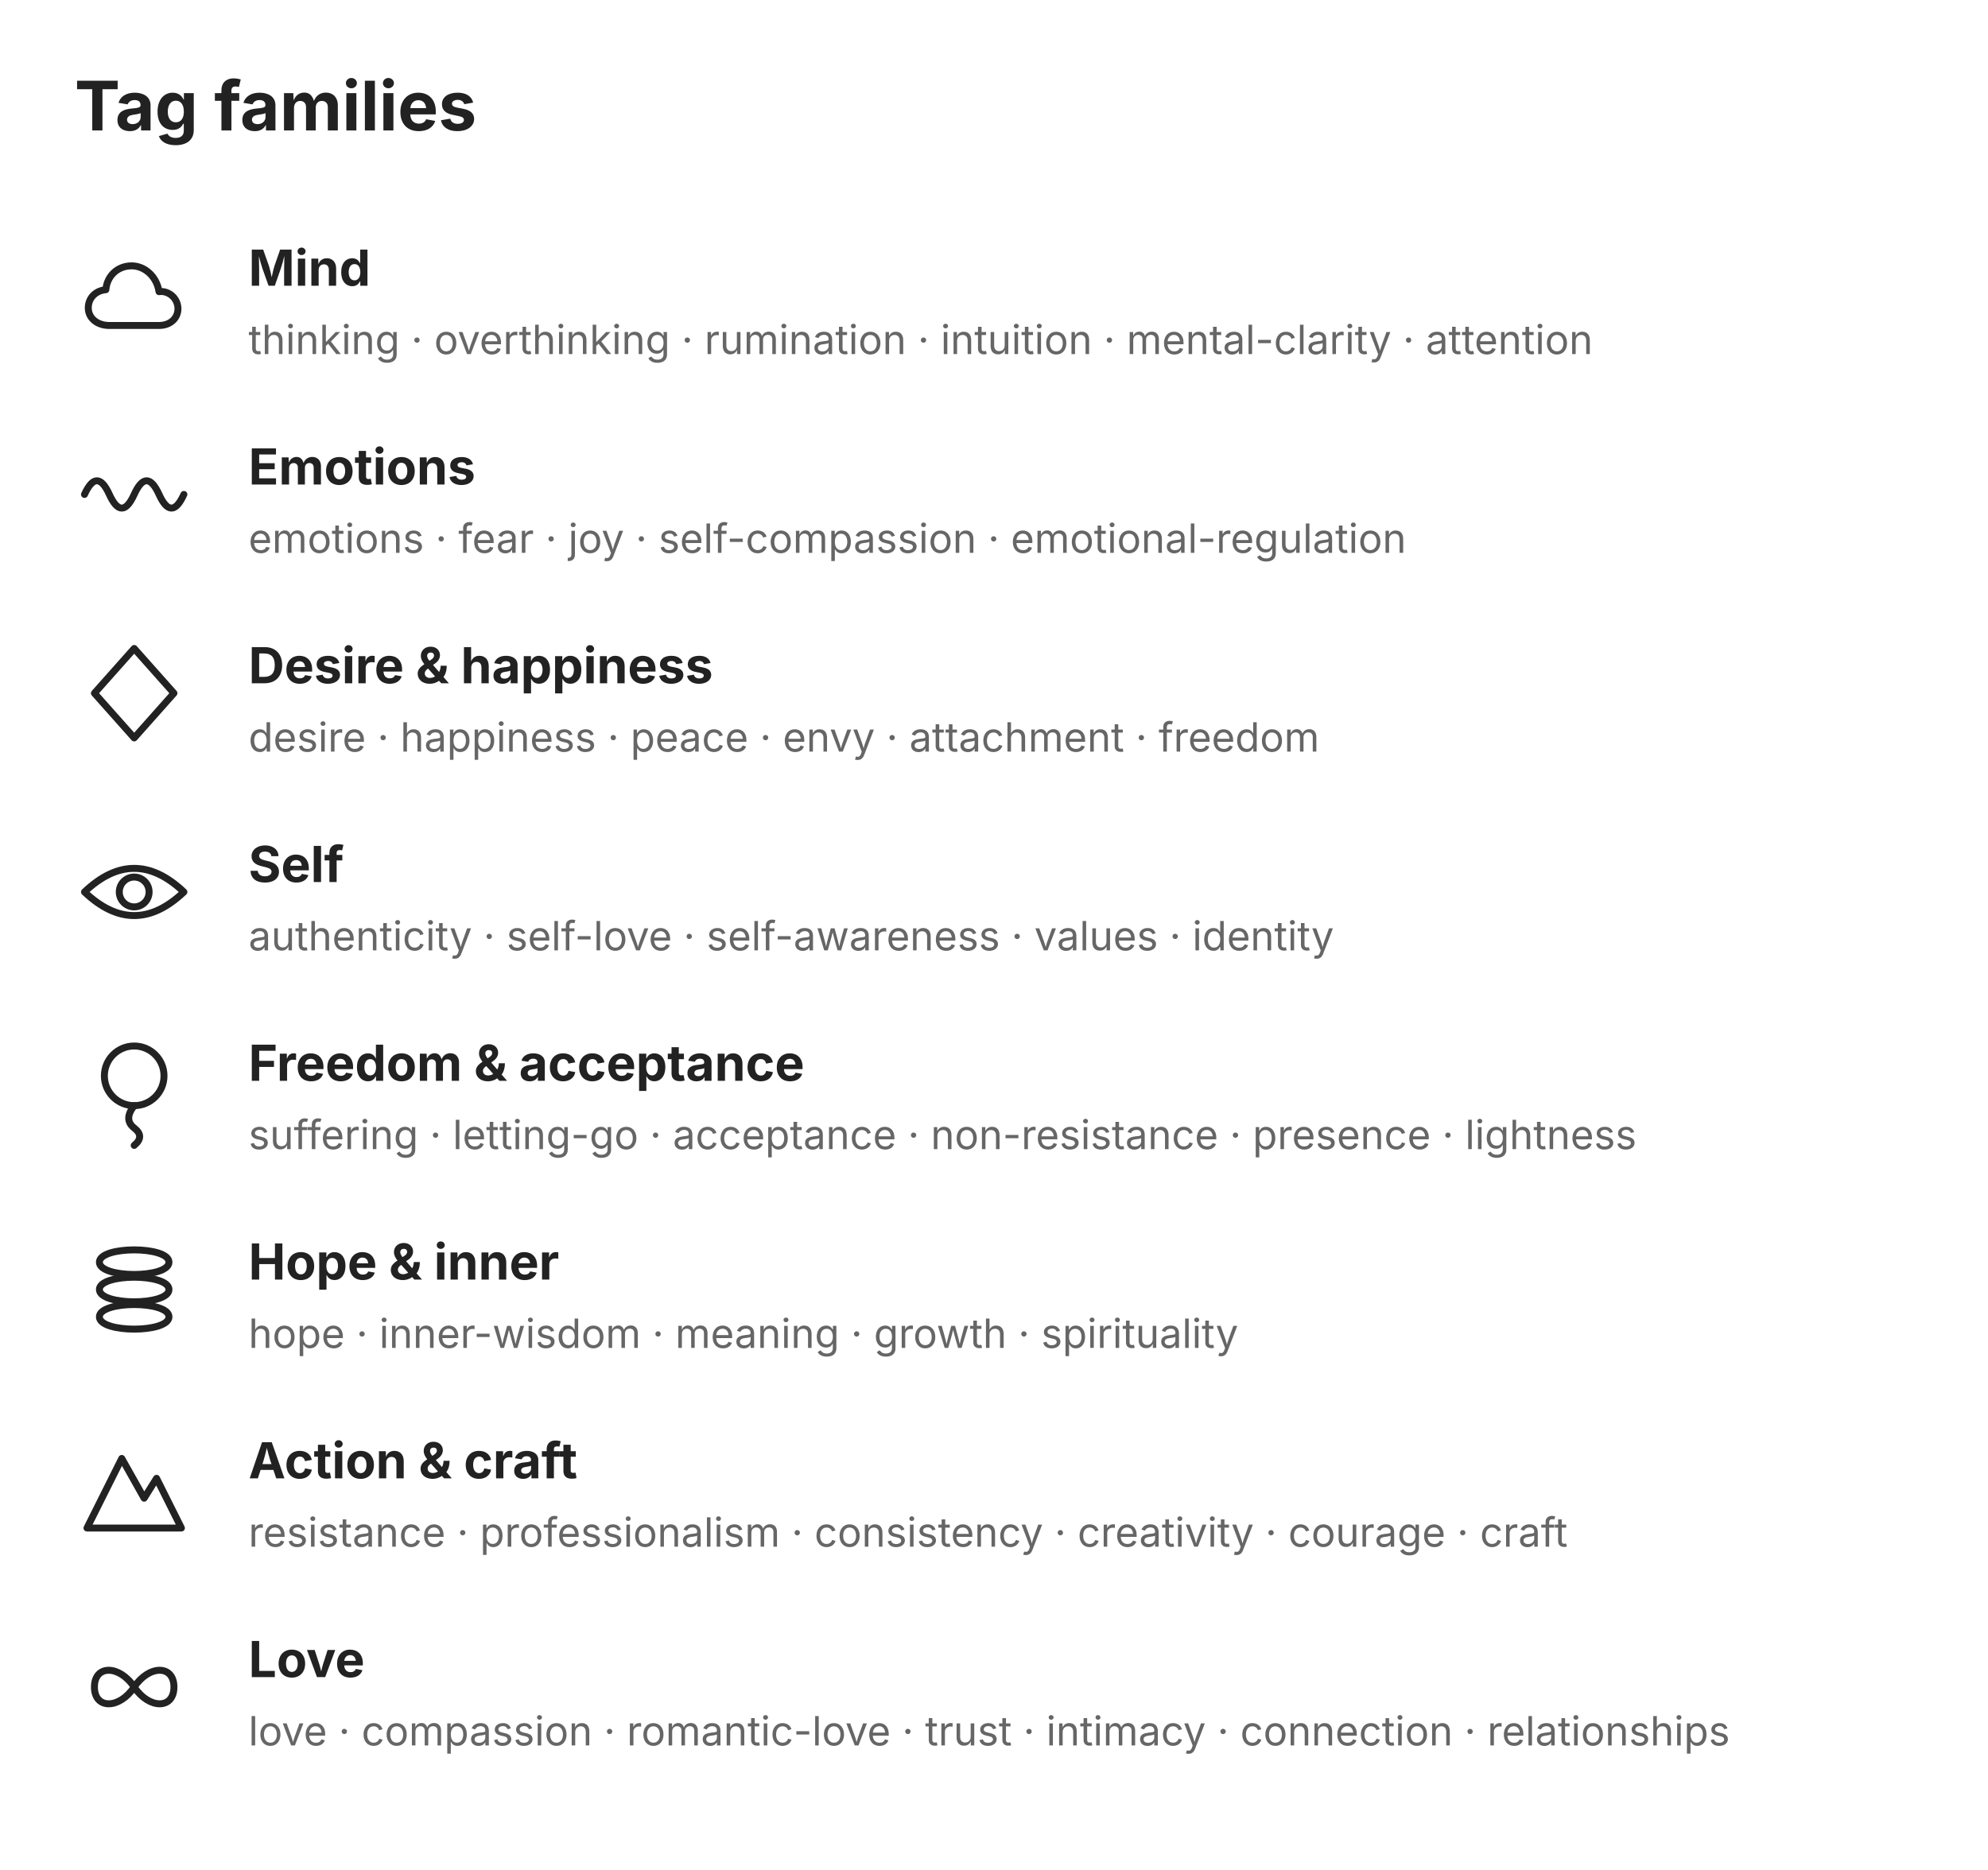
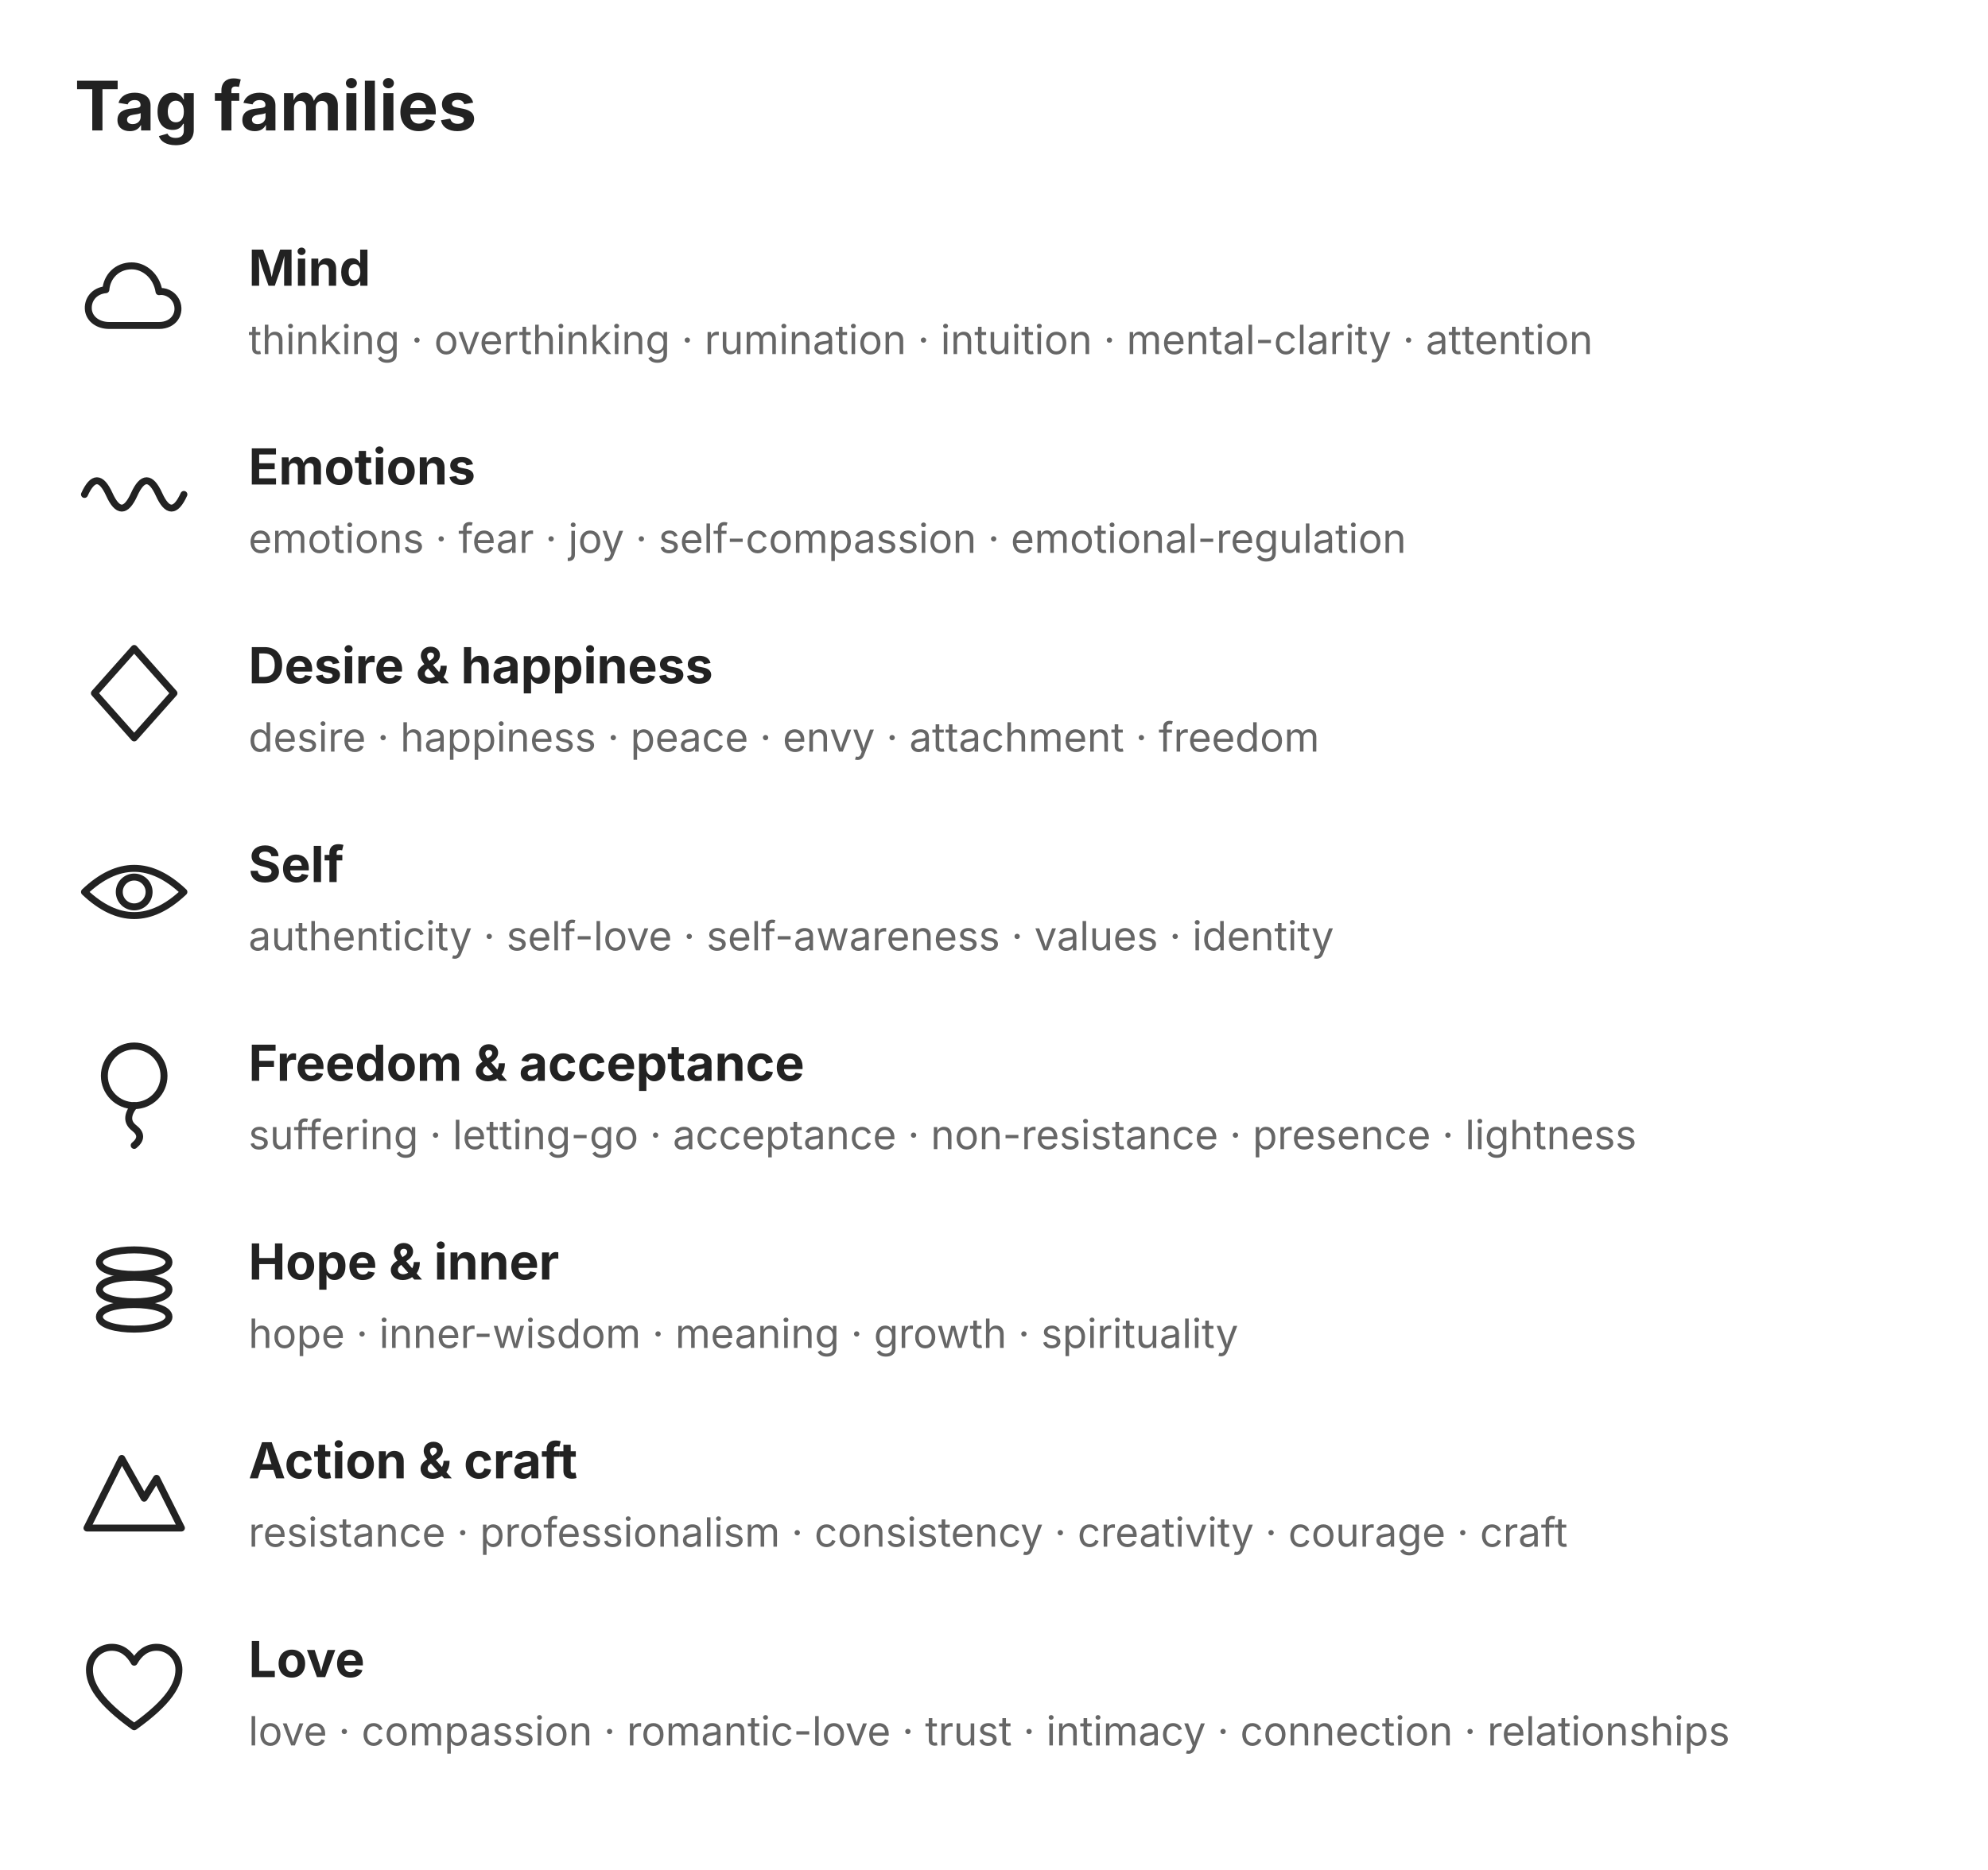
<svg xmlns="http://www.w3.org/2000/svg" viewBox="0 0 640 602" width="640" font-family="system-ui, -apple-system, Segoe UI, sans-serif">
  <style>.fg{fill:#222}.mut{fill:#666}.ic{stroke:#222}@media (prefers-color-scheme: dark){.fg{fill:#eee}.mut{fill:#aaa}.ic{stroke:#eee}}</style>
  <text class="fg" x="24" y="42" font-size="22" font-weight="700">Tag families</text>
  <g class="ic" transform="translate(24 76) scale(1.6)" fill="none" stroke-width="1.4" stroke-linecap="round" stroke-linejoin="round">
    <path d="M7 18 L17 18 C20 18 21.5 15.5 20.5 13.2 C19.7 11.5 18 11 17 11.2 C16.5 8 14 6 11.5 6 C8.5 6 6.5 8.2 6.3 10.8 C4 11 2.5 12.8 2.8 15 C3.1 16.8 4.8 18 7 18 Z" />
  </g>
  <text class="fg" x="80" y="92" font-size="16" font-weight="700">Mind</text>
  <text class="mut" x="80" y="114" font-size="13">thinking · overthinking · rumination · intuition · mental-clarity · attention</text>
  <g class="ic" transform="translate(24 140) scale(1.6)" fill="none" stroke-width="1.4" stroke-linecap="round" stroke-linejoin="round">
    <path d="M2 12 Q4.5 6.5 7 12 Q9.5 17.5 12 12 Q14.5 6.5 17 12 Q19.5 17.5 22 12" />
  </g>
  <text class="fg" x="80" y="156" font-size="16" font-weight="700">Emotions</text>
  <text class="mut" x="80" y="178" font-size="13">emotions · fear · joy · self-compassion · emotional-regulation</text>
  <g class="ic" transform="translate(24 204) scale(1.6)" fill="none" stroke-width="1.4" stroke-linecap="round" stroke-linejoin="round">
    <path d="M12 3 L20 12 L12 21 L4 12 Z" />
  </g>
  <text class="fg" x="80" y="220" font-size="16" font-weight="700">Desire &amp; happiness</text>
  <text class="mut" x="80" y="242" font-size="13">desire · happiness · peace · envy · attachment · freedom</text>
  <g class="ic" transform="translate(24 268) scale(1.6)" fill="none" stroke-width="1.4" stroke-linecap="round" stroke-linejoin="round">
    <path d="M2 12 Q12 2.5 22 12 Q12 21.5 2 12 Z" />
    <circle cx="12" cy="12" r="3" />
  </g>
  <text class="fg" x="80" y="284" font-size="16" font-weight="700">Self</text>
  <text class="mut" x="80" y="306" font-size="13">authenticity · self-love · self-awareness · values · identity</text>
  <g class="ic" transform="translate(24 332) scale(1.6)" fill="none" stroke-width="1.4" stroke-linecap="round" stroke-linejoin="round">
    <circle cx="12" cy="9" r="6" />
    <path d="M12 15 Q9.8 17.8 12 19.5 Q14.2 21.2 12 23" />
  </g>
  <text class="fg" x="80" y="348" font-size="16" font-weight="700">Freedom &amp; acceptance</text>
  <text class="mut" x="80" y="370" font-size="13">suffering · letting-go · acceptance · non-resistance · presence · lightness</text>
  <g class="ic" transform="translate(24 396) scale(1.6)" fill="none" stroke-width="1.4" stroke-linecap="round" stroke-linejoin="round">
    <path d="M5 6.5 C5 3.2 19 3.2 19 6.5 C19 9.8 5 9.8 5 6.5 Z" />
    <path d="M5 12 C5 8.7 19 8.7 19 12 C19 15.3 5 15.3 5 12 Z" />
    <path d="M5 17.5 C5 14.2 19 14.2 19 17.5 C19 20.8 5 20.8 5 17.5 Z" />
  </g>
  <text class="fg" x="80" y="412" font-size="16" font-weight="700">Hope &amp; inner</text>
  <text class="mut" x="80" y="434" font-size="13">hope · inner-wisdom · meaning · growth · spirituality</text>
  <g class="ic" transform="translate(24 460) scale(1.6)" fill="none" stroke-width="1.4" stroke-linecap="round" stroke-linejoin="round">
    <path d="M2.5 20 L9.5 6 L14 14 L16.5 10 L21.5 20 Z" />
  </g>
  <text class="fg" x="80" y="476" font-size="16" font-weight="700">Action &amp; craft</text>
  <text class="mut" x="80" y="498" font-size="13">resistance · professionalism · consistency · creativity · courage · craft</text>
  <g class="ic" transform="translate(24 524) scale(1.6)" fill="none" stroke-width="1.4" stroke-linecap="round" stroke-linejoin="round">
-     <path d="M12 12 C9 7.5 4 7.5 4 12 C4 16.5 9 16.5 12 12 C15 7.5 20 7.5 20 12 C20 16.5 15 16.5 12 12 Z" />
+     <path d="M12 20 C5 15 3 11.5 3 8.5 C3 6 5 4 7.5 4 C9.5 4 11 5.2 12 7 C13 5.2 14.5 4 16.5 4 C19 4 21 6 21 8.5 C21 11.5 19 15 12 20 Z" />
  </g>
  <text class="fg" x="80" y="540" font-size="16" font-weight="700">Love</text>
  <text class="mut" x="80" y="562" font-size="13">love · compassion · romantic-love · trust · intimacy · connection · relationships</text>
</svg>
